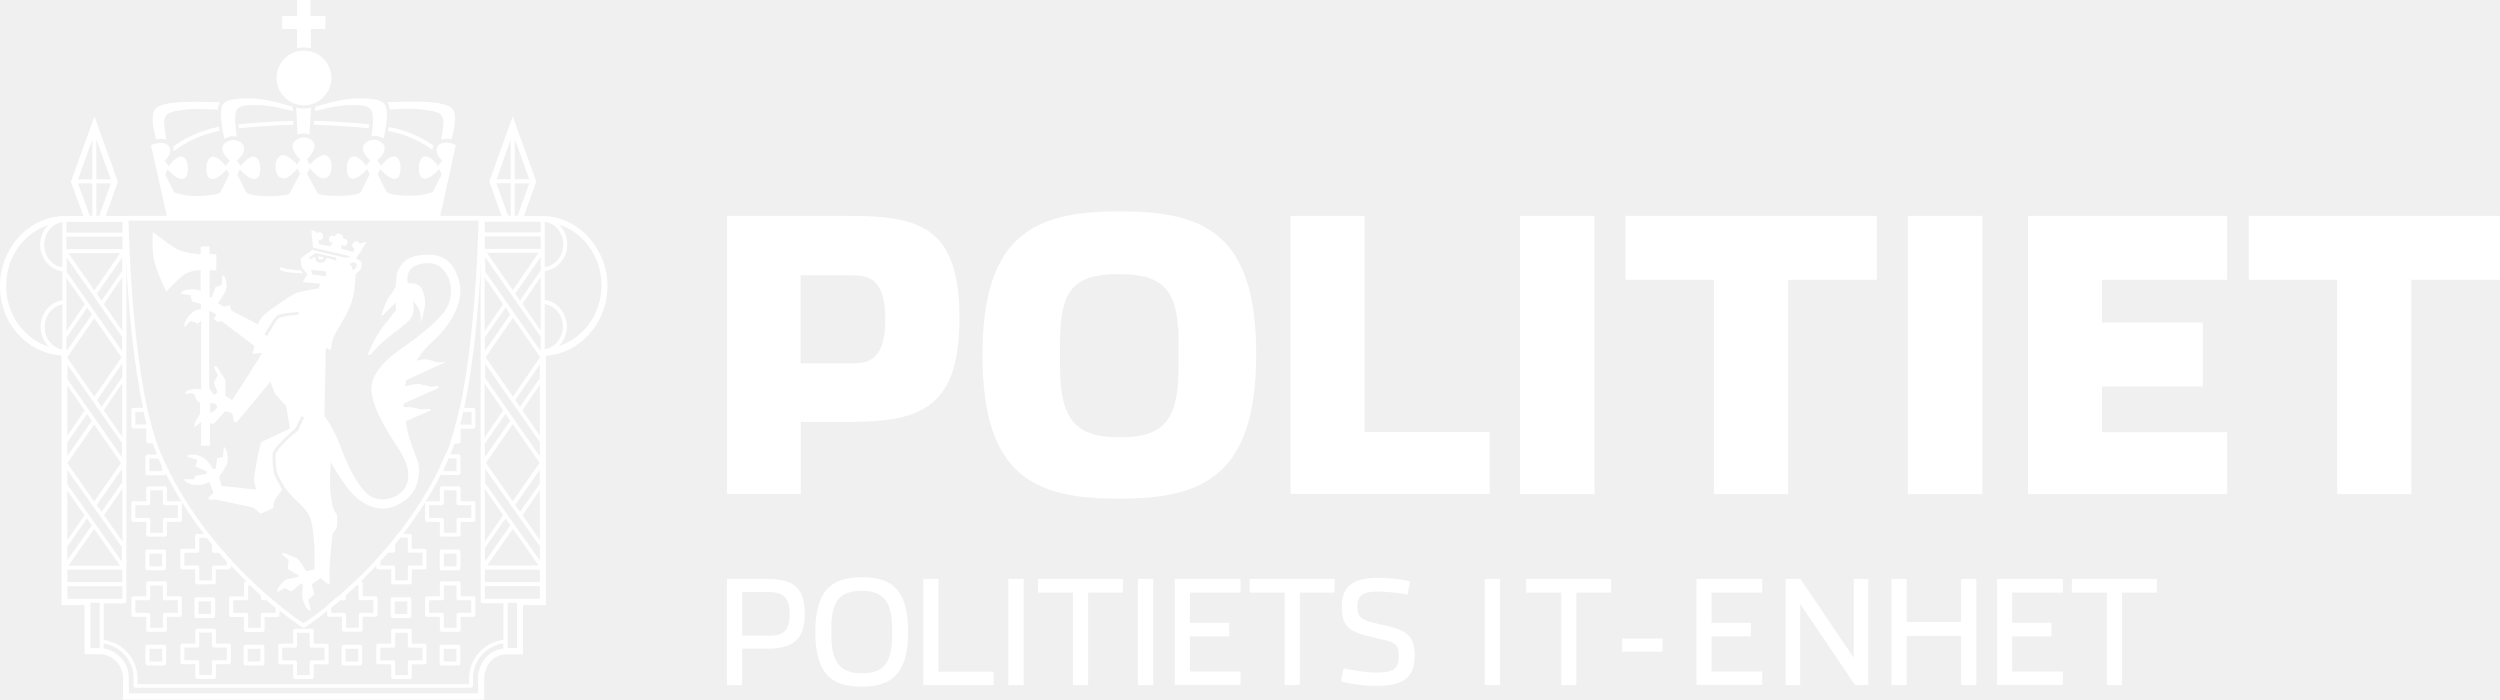
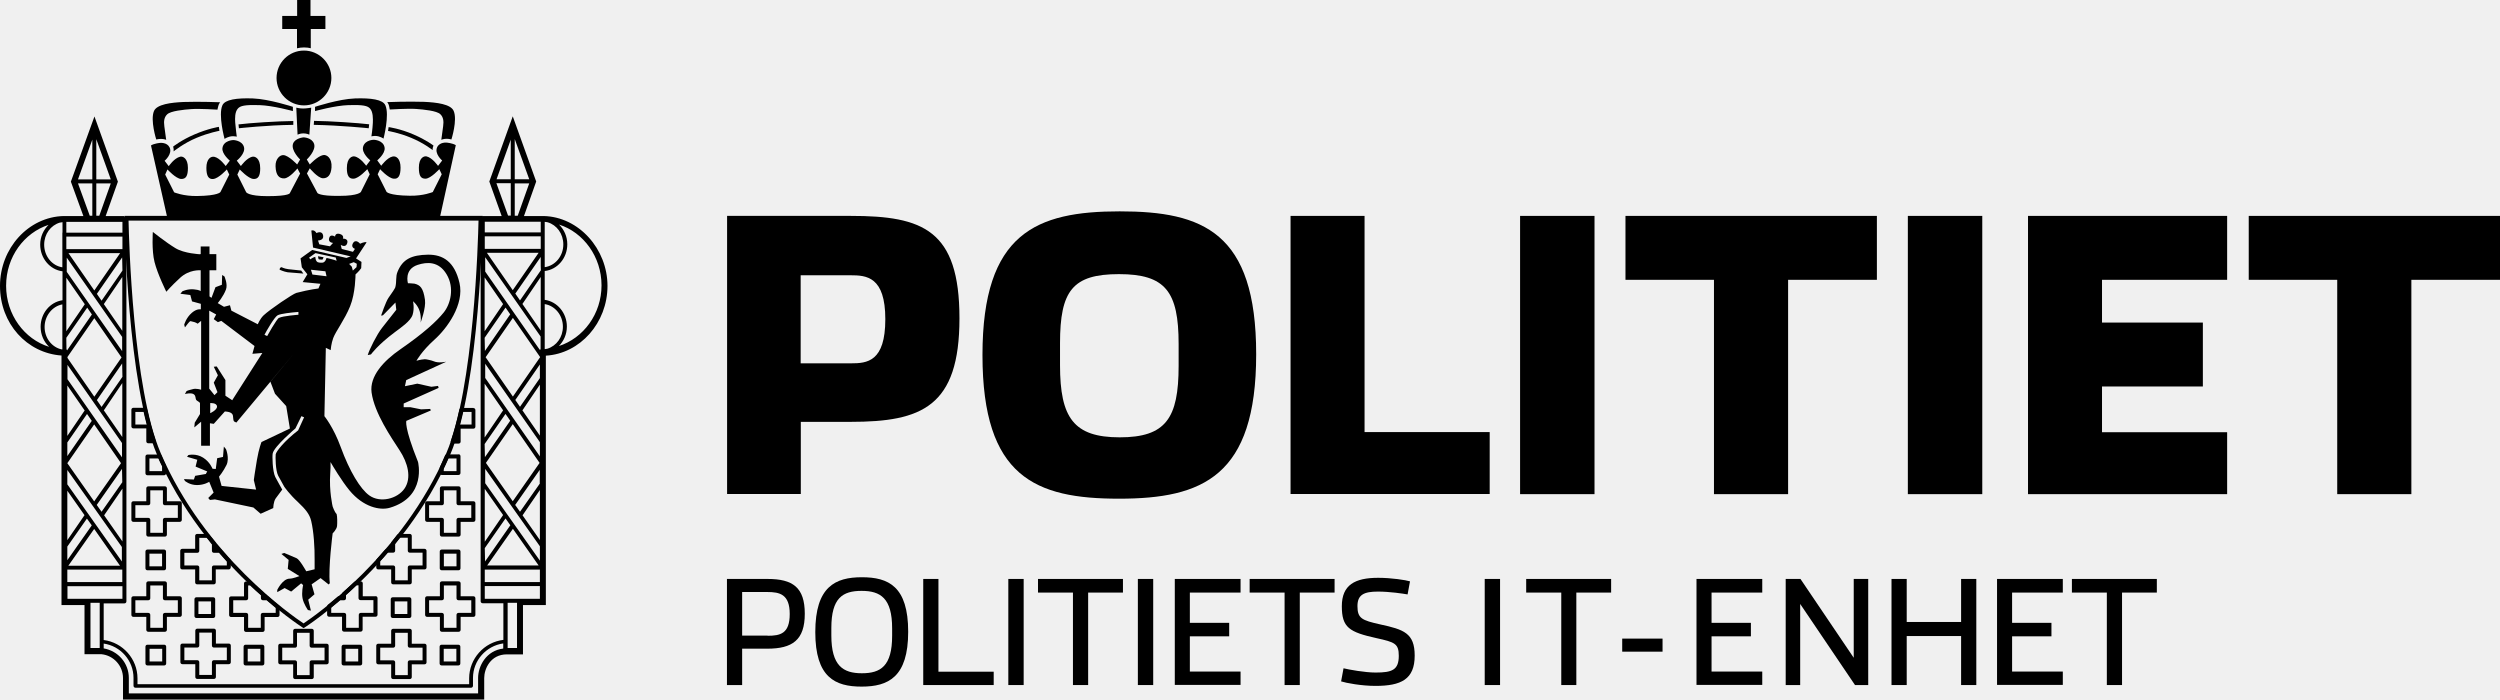
<svg xmlns="http://www.w3.org/2000/svg" id="Layer_2" viewBox="0 0 176.01 49.25">
  <defs>
-     <style>.cls-1{fill:#fff;}</style>
+     <style>.cls-1{fill:#000000;}</style>
  </defs>
  <g id="Layer_1-2">
    <path class="cls-1" d="m51.18,15.2h8.73c5.06,0,7.64.98,7.64,7.21s-2.66,7.29-7.66,7.29h-3.51v5.08h-5.19V15.2Zm8.73,10.38c1.14,0,2.42-.11,2.42-3.11s-1.33-3.09-2.45-3.09h-3.51v6.2h3.54Z" />
    <path class="cls-1" d="m69.17,24.99c0-8.6,3.81-10.11,9.66-10.11s9.61,1.46,9.61,10.06-3.78,10.17-9.66,10.17-9.61-1.52-9.61-10.11Zm13.81.77v-1.54c0-3.7-.93-4.92-4.2-4.92s-4.15,1.17-4.15,4.87v1.54c0,3.7.96,5.08,4.2,5.08s4.15-1.33,4.15-5.03Z" />
    <path class="cls-1" d="m90.85,15.2h5.22v15.22h8.81v4.36h-14.02V15.2Z" />
    <path class="cls-1" d="m107.02,15.2h5.24v19.59h-5.24V15.2Z" />
    <path class="cls-1" d="m120.67,19.7h-6.23v-4.5h17.7v4.5h-6.25v15.09h-5.22v-15.09Z" />
    <path class="cls-1" d="m134.32,15.2h5.24v19.59h-5.24V15.2Z" />
    <path class="cls-1" d="m142.78,15.2h14.02v4.5h-8.81v3.01h7.1v4.5h-7.1v3.22h8.81v4.36h-14.02V15.2Z" />
    <path class="cls-1" d="m164.55,19.7h-6.23v-4.5h17.7v4.5h-6.25v15.09h-5.22v-15.09Z" />
    <path class="cls-1" d="m21.37,44.22l-.08-.05c-.07-.05-6.94-4.44-10.24-12.17-2.1-4.91-2.28-16.49-2.28-16.61v-.19s25.21,0,25.21,0v.19c0,.12-.18,11.7-2.28,16.61-3.31,7.73-10.18,12.13-10.24,12.17l-.08.05h0ZM9.05,15.53c.03,1.35.3,11.79,2.26,16.36,3.09,7.22,9.31,11.5,10.06,12,.75-.5,6.97-4.78,10.06-12,1.95-4.57,2.23-15.01,2.26-16.36H9.05Z" />
    <path class="cls-1" d="m21.22,19.05l-.93-.1c-.29-.04-.47-.14-.47-.14-.08,0-.15.11-.13.18,0,0,.3.14.56.18,0,0,1.11.09,1.11.09l-.15-.2Z" />
    <path class="cls-1" d="m14.07,17.9s-1.1-.05-1.72-.43c-.65-.39-1.59-1.14-1.59-1.14,0,0-.09,1.3.12,2.12.22.87.83,2.09.83,2.09,0,0,.32-.38.97-.98.65-.6,1.42-.53,1.42-.53h1.13v-1.14h-1.14Z" />
    <path class="cls-1" d="m20.86,7.58s.24.06.48.06.57-.06.57-.06l-.13,1.9s-.19-.09-.42-.09-.41.09-.41.09l-.09-1.89Z" />
    <path class="cls-1" d="m11.72,9.85s-.17-.07-.37-.07c-.18,0-.35.04-.35.04,0,0-.43-1.36-.16-2,.2-.48,1.21-.6,2.08-.64,1.14-.04,2.58.02,2.58.02,0,0-.1.12-.13.26-.04.14-.06.26-.06.26,0,0-1.26-.08-1.83-.04-.56.04-1.46.13-1.71.37-.21.2-.25.48-.2.84.05.41.13.96.13.96Z" />
    <path class="cls-1" d="m16.66,9.62s-.12-.03-.25-.03c-.35,0-.6.19-.6.19,0,0-.46-1.69-.15-2.37.18-.4,1-.52,2.14-.48,1.14.04,2.82.59,2.82.59v.3s-1.4-.39-2.36-.42c-1.04-.03-1.34.05-1.51.24-.22.24-.21.69-.19.99.03.4.11.99.11.99Z" />
    <path class="cls-1" d="m31.07,9.84s.17-.07.37-.07c.18,0,.34.05.34.05,0,0,.44-1.37.16-2.01-.2-.48-1.21-.6-2.08-.64-1.14-.04-2.6.02-2.6.02,0,0,.1.12.13.26.03.14.05.26.05.26,0,0,1.29-.08,1.85-.04.56.04,1.46.13,1.71.37.21.2.25.48.2.84-.05.41-.13.96-.13.96Z" />
    <path class="cls-1" d="m26.15,9.6s.12-.03.25-.03c.35,0,.6.19.6.19,0,0,.44-1.67.13-2.35-.18-.4-1-.52-2.14-.48-1.14.04-2.81.59-2.81.59v.3s1.4-.39,2.36-.42c1.04-.03,1.34.05,1.51.24.22.24.21.71.2,1.01-.02.44-.1.94-.1.94Z" />
    <path class="cls-1" d="m18.83,15.36h12.13l1.13-5.14c-.24-.15-.65-.18-.65-.18,0,0-.48-.05-.66.32-.22.46.35.94.35.94l-.29.38s-.39-.57-.81-.67c-.19-.04-.54.11-.54.79,0,.57.13.79.48.78.37-.02.96-.67.96-.67l.17.36-.63,1.25s-.65.28-1.63.26c-1.49-.02-1.63-.28-1.63-.28l-.62-1.23.17-.36s.57.63.95.67c.34.04.49-.22.49-.78,0-.63-.31-.84-.56-.78-.39.08-.8.65-.8.65l-.28-.38s.57-.47.52-.88c-.07-.55-.76-.57-.76-.57,0,0-.6,0-.75.47-.15.47.5.98.5.98l-.29.38s-.41-.59-.83-.66c-.13-.02-.53.06-.53.83,0,.53.15.76.48.74.37-.02.96-.67.96-.67l.17.36-.62,1.24s-.14.28-1.51.28h-.03c-1.37.02-1.52-.2-1.52-.2l-.74-1.38.2-.36s.55.68.92.7c.34.01.57-.22.61-.76.05-.67-.35-.93-.6-.87-.39.08-.93.66-.93.66l-.21-.35s.68-.64.51-1.11c-.16-.44-.74-.45-.74-.45,0,0-.6.05-.74.45-.16.48.5,1.11.5,1.11l-.21.35s-.59-.63-.96-.66c-.26-.02-.58.28-.56.79.02.64.26.86.61.85.37-.01.93-.7.93-.7l.19.36-.72,1.37s0,.22-1.57.22c-1.37,0-1.51-.28-1.51-.28l-.62-1.24.17-.36s.59.64.96.67c.33.02.48-.21.48-.74,0-.77-.4-.85-.53-.83-.42.07-.83.66-.83.66l-.29-.38s.65-.51.5-.98c-.15-.46-.75-.47-.75-.47,0,0-.69.02-.76.57-.05.41.52.88.52.88l-.29.38s-.41-.57-.8-.65c-.25-.05-.56.15-.56.78,0,.56.15.82.49.78.38-.04.95-.67.95-.67l.17.36-.62,1.23s-.14.26-1.63.28c-.98.02-1.63-.26-1.63-.26l-.63-1.25.16-.36s.59.65.96.67c.34.01.48-.21.48-.78,0-.68-.36-.83-.54-.79-.43.1-.81.67-.81.67l-.29-.38s.57-.48.35-.94c-.18-.37-.66-.32-.66-.32,0,0-.41.03-.65.18l1.16,5.14h12.13" />
    <path class="cls-1" d="m21.4,3.56c-1.07,0-1.93.87-1.93,1.93s.87,1.93,1.93,1.93,1.93-.87,1.93-1.93-.87-1.93-1.93-1.93Z" />
    <path class="cls-1" d="m21.88,3.4v-1.36h1.03v-.92h-1.05V0h-.94v1.12h-1.05v.92h1.04v1.36c.16-.04.32-.06.5-.06s.33.02.49.06Z" />
    <path class="cls-1" d="m15.41,8.93s-.76.12-1.73.54c-.91.39-1.49.85-1.49.85,0,0,.06.2.03.34,0,0,.71-.58,1.63-.96.86-.36,1.6-.49,1.6-.49l-.04-.27Z" />
    <path class="cls-1" d="m16.79,8.75l.03.28s1.98-.22,3.83-.24v-.27c-1.11.01-3.1.14-3.87.24Z" />
    <path class="cls-1" d="m27.37,8.95s.78.1,1.75.52c.91.39,1.4.78,1.4.78,0,0-.08.17-.06.32,0,0-.6-.49-1.52-.87-.86-.36-1.62-.48-1.62-.48l.04-.27Z" />
    <path class="cls-1" d="m25.99,8.75l-.03.28s-2.01-.21-3.87-.24l.02-.28c1.1.01,3.12.15,3.88.24Z" />
    <path class="cls-1" d="m22.71,18.28s.07-.17.07-.17l-.39-.07s.02.21.06.22c.02,0,.21.03.26.01Zm8.66,7.19s-.49.12-.85-.04c-.1-.05-.54-.15-.61-.14-.31.02-.59.11-.59.11,0,0,.36-.67,1.26-1.48.9-.8,2.12-2.49,1.77-4-.35-1.51-1.17-2-2.22-1.99-1.16.02-1.78.32-2.14,1.2-.15.35-.05.68-.16,1.1-.01.05-.25.43-.48.74-.19.27-.52,1.25-.52,1.25l.13-.02.88-.9.06.51s-.42.54-1,1.27c-.37.47-.9,1.53-1.01,1.92l.23-.05s.45-.65,1.7-1.58c.4-.3,1.09-.76,1.23-1.21.14-.45.03-.95.03-.95,0,0,.34.27.47.71.13.44.06.8.06.8,0,0,.39-1.04.31-1.61-.12-.85-.34-1.04-.74-1.14-.1-.02-.46-.03-.46-.03,0,0-.29-.97.68-1.29.67-.22,1.49-.26,2.04.66.58.96.27,2.11-.2,2.69-.5.62-1.4,1.45-3.05,2.59-1.19.82-2.18,1.9-2.03,3.04.2,1.46,1.4,3.19,1.97,4.07.58.88.87,1.95.34,2.71-.5.71-1.7,1.02-2.47.47-.63-.45-1.39-1.7-2.01-3.4-.51-1.4-1.15-2.18-1.15-2.18l.1-4.81.34.16s.04-.48.18-.85c.18-.48.81-1.3,1.19-2.24.38-.93.38-2.24.38-2.24,0,0,.26-.23.4-.44l.02-.44-.39-.25h.01s.74-1.13.74-1.13c-.14-.06-.46.1-.46.1,0,0-.31-.39-.51-.02-.15.29.15.38.15.38l-.14.21-.79-.2-.07-.29s.36.24.46-.13c.09-.33-.31-.31-.31-.31,0,0,.12-.23-.22-.33-.33-.09-.33.19-.33.19,0,0-.34-.23-.42.11-.08.32.28.33.28.33l-.22.24-.75-.14-.09-.27s.42,0,.36-.34c-.07-.4-.47-.18-.47-.18,0,0-.12-.25-.36-.18l.12,1.2,2.65.62-.3.11-2.41-.56-.82.59.09.63.39.49-.33.55,1.25.12-.14.33s-.58.06-1.55.31c-.26.07-1.86,1.16-2.31,1.58-.26.25-.41.63-.41.63l-1.86-.96-.1-.38-.42.11-.44-.26s.4-.47.58-.96c.14-.38-.11-.92-.11-.92l-.16-.1-.02.69-.45.17-.28.75-.14-.1v-3.52h-.62v3.15s-.06-.09-.49-.13c-.44-.04-.8.14-.8.14l-.14.17.7.09.12.45.62.17v.39s-.27-.07-.63.24c-.42.36-.54.84-.54.84l.05.19c.11-.12.31-.45.4-.44.26.06.32.07.5.18l.24-.2v4.85s-.35-.12-.6-.04c-.15.05-.32.07-.43.14l-.11.2s.47-.12.64.03c.14.13.08.24.15.38.04.07.21.13.27.22v.78s-.37.61-.37.61l-.03.33.48-.4v1.69h.62v-1.58l.27.04.78-.87s.43,0,.54.21c.07.13.02.38.11.49.08.04.16.08.16.08l4.06-4.87-1.66,2,.32.84.79.87.26,1.58-2,.95s-.18.44-.32,1.25c-.14.81-.22,1.43-.22,1.43l.16.67-2.43-.26-.18-.65s.3-.36.53-.83c.22-.48-.04-1.11-.04-1.11l-.15-.18-.06.73-.41.09-.1.76-.23-.02s-.17-.47-.66-.78c-.5-.32-1.04-.18-1.04-.18l-.09.12.72.21-.12.48.82.34-.1.18-.75.13-.09.26-.7-.03.07.13s.33.29.85.29.86-.23.86-.23l.31.76-.38.38.12.14.35-.04,2.71.57.51.44.89-.4s0-.43.17-.68c.11-.16.32-.44.46-.62,0-.01-.42-.74-.49-.89-.2-.41-.22-1.48-.18-1.66.1-.49,1.6-1.76,1.6-1.76l.42-.86.19.08-.42.92c-.96.74-1.55,1.48-1.58,1.69-.02.13-.02,1.14.18,1.51.08.15.43.78.43.78,0,0,.38.54.95,1.06.56.53.83.87.94,1.34.18.75.25,1.88.24,2.74,0,.35,0,.66,0,.66l-.59.14s-.46-.83-.68-.92c-.47-.2-.87-.37-.87-.37l-.2.07.51.42-.06.63.82.51s-.46.18-.69.18c-.49,0-.87.79-.87.79v.16s.52-.29.52-.29l.46.25.7-.58.14.12s-.12.52-.04.93c.08.41.38.83.38.83l.21.04-.19-.77.44-.38-.2-.7.63-.44.57.45.08-.09c-.12-1.05.2-3.51.2-3.51,0,0,.29-.28.31-.52.02-.2.02-.68-.03-.84-.15-.14-.28-.53-.28-.53,0,0-.26-1.1-.17-2.33.02-.28.03-.55.02-.8.15.26.78,1.32,1.33,1.99.98,1.19,2.16,1.43,2.84,1.23,2.62-.77,1.99-3.23,1.99-3.23-1-2.49-.82-2.89-.82-2.89l1.72-.73-.04-.11-.64.03-.75-.15h-.48v-.26s2.46-1.1,2.46-1.1l-.04-.14-.47.06-.99-.22-.87.18.09-.43,2.79-1.28Zm-6.46-7.01l.21.11-.02.24-.26.24-.07-.27-.19-.2.32-.12Zm-10.11,10.62v-.7s.46-.04.48.24c.01.25-.48.47-.48.47Zm1.54-.91l-.47-.31v-1.1s-.61-.96-.61-.96l-.21.02.29.6-.29.52.26.67-.21.21-.37-.46v-5.49l.49.27-.17.33.29.21.24-.09,2.34,1.77-.15.55.7-.06-2.13,3.34Zm3.31-5.8c-.18.09-.84,1.29-.84,1.29l-.19-.09c.11-.22.69-1.24.92-1.37.21-.12.99-.2,1.47-.24v.2s-1.1.08-1.36.22Zm2.11-4.23l.45-.32,1.43.31.06.23c-.17-.08-.71-.2-.71-.2-.07.26-.18.29-.23.32-.03.02-.27.03-.39-.02-.17-.08-.17-.38-.17-.38-.2.05-.35.18-.35.18l-.09-.12Zm.24,1.2l-.11-.35,1.02.11.08.35-.98-.12Z" />
    <path class="cls-1" d="m38.26,15.21h-1.37l.86-2.43-1.65-4.59-1.65,4.59.87,2.43h-1.38v.09c-.05.02-.1.06-.1.12v.97h0v1.44h0v22.02h0v1.44h0v1.04c0,.08.06.14.14.14h1.46v2.58c-1.36.16-2.41,1.33-2.41,2.71v.41H9.68v-.41c0-1.37-1.04-2.53-2.38-2.7v-2.58h1.46c.08,0,.14-.06.14-.14V15.42c0-.07-.06-.13-.13-.14,0,0,0-.07,0-.07h-1.33l.86-2.42-1.65-4.59-1.66,4.59.88,2.42h-1.39c-2.47.06-4.48,2.26-4.48,4.92s1.9,4.73,4.33,4.9v17.57h1.62v3.46h1.2c.86.09,1.51.82,1.51,1.68v1.51h25.43v-1.51c0-.65.44-1.67,1.6-1.67h1.13v-3.47h1.61v-17.56c2.41-.14,4.34-2.31,4.34-4.91s-2.02-4.87-4.5-4.92ZM4.39,24.6s-.04,0-.05,0c-.69-.15-1.2-.8-1.2-1.58s.54-1.46,1.25-1.59v3.17Zm0-3.46c-.87.13-1.53.92-1.53,1.87,0,.56.23,1.06.6,1.41-1.74-.54-3.03-2.26-3.03-4.3s1.27-3.73,2.99-4.29c-.36.35-.59.84-.59,1.39,0,.96.68,1.77,1.57,1.88v2.04Zm0-4.76v2.44c-.73-.11-1.28-.79-1.28-1.59,0-.75.46-1.37,1.11-1.56.06,0,.12-.02.18-.03v.74Zm4.23,21.74l-1.29-1.84,1.29-1.88v3.72Zm-1.98-17.67l-1.82-2.63h3.64l-1.82,2.63Zm1.96-2.33l.02.93-1.47,2.12-.33-.48,1.79-2.58Zm0,5.59v1.01l-3.9-5.58v-1l3.9,5.58Zm0,1.89l.02.93-1.47,2.12-.33-.48,1.78-2.58Zm-.04-.44l-1.92,2.77-1.89-2.73v-.07l1.89-2.73,1.92,2.77Zm.03,6.03v1.01l-3.84-5.5v-1.01l3.84,5.5Zm0,1.82l.02.94-1.46,2.08-.34-.48,1.78-2.54Zm-1.96,2.29l-1.89-2.69,1.89-2.73,1.89,2.73-1.89,2.69Zm-.67-6.4l-1.22,1.79v-3.55l1.22,1.76Zm.17.25l.33.48-1.72,2.48v-.96l1.39-2.01Zm2.45,9.37v1.01l-3.84-5.43v-1.01l3.84,5.42Zm-.13,1.31h-3.64l1.82-2.59,1.82,2.59Zm-2.5-3.56l-1.21,1.76v-3.48l1.21,1.72Zm.17.24l.34.48-1.72,2.45v-.96l1.38-1.97Zm2.49,3.59v.88h-3.87v-.88h3.87Zm0-9.33l-1.3-1.88,1.3-1.92v3.79Zm0-7.48l-1.3-1.88,1.3-1.91v3.8Zm-1.83-8.1v-2.28h1.02l-.81,2.28h-.21Zm0-5.39l1.02,2.83h-1.02v-2.83Zm-.28.03v2.8h-1.01l1.01-2.8Zm-1.01,3.08h1.01v2.28h-.18l-.83-2.28Zm-.82,2.71h3.95v.76h-3.95v-.76Zm0,1.04h3.95v.88h-3.95v-.88Zm0,2.89l1.3,1.87-1.3,1.9v-3.77Zm.03,5.06h-.02s-.01-.63-.01-.63v-.2l1.47-2.12.33.48-1.75,2.53-.02-.07Zm2.32,21.01h-.65s0-3.18,0-3.18h.65v3.18Zm-.87-3.46h-1.4v-.89h3.87v.89h-2.47Zm29.29,3.5c-1.22.14-1.78,1.25-1.78,2.07v1.09H9.07v-1.09c0-1.03-.74-1.9-1.77-2.08v-.34c1.19.17,2.1,1.2,2.1,2.42v.55c0,.08.06.14.14.14h23.62c.08,0,.14-.06.14-.14v-.55c0-1.23.93-2.26,2.13-2.43v.36Zm.8-30.47v-2.28h1.02l-.81,2.28h-.21Zm0-5.4l1.02,2.83h-1.02v-2.83Zm-.28.04v2.79h-1l1-2.79Zm-1.01,3.07h1.01v2.28h-.19l-.82-2.28Zm-.83,6.63l1.3,1.88-1.3,1.91v-3.79Zm1.47,2.12l.33.48-1.78,2.58-.02-.93,1.47-2.12Zm-1.47,5.36l1.3,1.88-1.3,1.91v-3.79Zm.02,5.18l-.02-.93,1.47-2.12.33.48-1.79,2.58Zm1.96-2.33l1.89,2.73-1.89,2.7-1.89-2.7,1.89-2.73Zm-1.97,4.56l1.29,1.84-1.29,1.88v-3.72Zm.02,5.11l-.02-.94,1.46-2.09.34.48-1.78,2.55Zm1.96-2.3l1.81,2.58h-3.62l1.81-2.58Zm.29,8.39h-.66s0-3.18,0-3.18h.66v3.18Zm1.61-3.46h-3.88v-.9h3.88v.9Zm0-1.18h-3.88v-.88h3.88v.88Zm0-1.51l-3.85-5.45v-1.01l3.85,5.45v1.01Zm0-1.45l-1.22-1.74,1.22-1.78v3.52Zm0-3.98l-1.4,1.99-.34-.48,1.73-2.47v.96Zm0-1.91l-3.85-5.52v-1l3.85,5.52v1.01Zm0-1.46l-1.23-1.78,1.23-1.81v3.59Zm0-4.05l-1.4,2.02-.33-.48,1.73-2.5v.96Zm0-1.45l-1.9,2.75-1.92-2.77,1.92-2.77,1.91,2.75v.04Zm.04-.56h-.04v.03l-3.85-5.52v-1.01l3.9,5.58v.92Zm-3.77-6.81h3.64l-1.82,2.63-1.82-2.63Zm3.79,5.47l-1.29-1.87,1.29-1.9v3.77Zm0-4.23l-1.46,2.11-.33-.48,1.79-2.58v.62s.01.32.01.32Zm0-1.52h-3.94v-.88h3.94v.88Zm0-1.16h-3.94v-.75h3.94v.75Zm.28,1.44v-2.18c.07,0,.14.02.21.03.64.19,1.1.81,1.1,1.56,0,.82-.57,1.5-1.31,1.6v-1.01Zm.19,6.75c-.06,0-.12.03-.19.03v-3.17c.72.11,1.28.78,1.28,1.59,0,.74-.45,1.35-1.09,1.55Zm.79-.17c.35-.35.58-.83.58-1.39,0-.96-.68-1.76-1.56-1.88v-2.03c.9-.1,1.59-.91,1.59-1.88,0-.56-.23-1.04-.58-1.39,1.72.55,2.99,2.27,2.99,4.28s-1.27,3.72-3.02,4.28Z" />
    <path class="cls-1" d="m15.01,43.51h-1.18c-.08,0-.14-.06-.14-.14v-1.18c0-.08.06-.14.14-.14h1.18c.08,0,.14.06.14.14v1.18c0,.08-.06.14-.14.14h0Zm-1.04-.28h.89v-.89h-.89v.89h0Z" />
    <path class="cls-1" d="m18.47,46.85h-1.18c-.08,0-.14-.06-.14-.14v-1.18c0-.08.06-.14.14-.14h1.18c.08,0,.14.06.14.14v1.18c0,.08-.06.14-.14.14h0Zm-1.03-.28h.89v-.89h-.89v.89h0Z" />
    <path class="cls-1" d="m11.55,40.15h-1.17c-.08,0-.14-.06-.14-.14v-1.18c0-.08.06-.14.14-.14h1.17c.08,0,.14.06.14.14v1.18c0,.08-.06.14-.14.14h0Zm-1.03-.28h.89v-.89h-.89v.89h0Z" />
    <path class="cls-1" d="m11.56,46.85h-1.18c-.08,0-.14-.06-.14-.14v-1.18c0-.08.06-.14.14-.14h1.18c.08,0,.14.06.14.14v1.18c0,.08-.06.14-.14.14h0Zm-1.03-.28h.89v-.89h-.89v.89h0Z" />
    <path class="cls-1" d="m25.36,46.85h-1.17c-.08,0-.14-.06-.14-.14v-1.18c0-.08.06-.14.14-.14h1.17c.08,0,.14.06.14.14v1.18c0,.08-.06.14-.14.14h0Zm-1.03-.28h.89v-.89h-.89v.89h0Z" />
    <path class="cls-1" d="m28.82,43.51h-1.17c-.08,0-.14-.06-.14-.14v-1.18c0-.08.06-.14.14-.14h1.17c.08,0,.14.06.14.14v1.18c0,.08-.06.14-.14.14h0Zm-1.03-.28h.89v-.89h-.89v.89h0Z" />
    <path class="cls-1" d="m32.28,40.15h-1.18c-.08,0-.14-.06-.14-.14v-1.18c0-.08.06-.14.14-.14h1.18c.08,0,.14.06.14.14v1.18c0,.08-.06.14-.14.14h0Zm-1.03-.28h.89v-.89h-.89v.89h0Z" />
    <path class="cls-1" d="m32.27,46.85h-1.18c-.08,0-.14-.06-.14-.14v-1.18c0-.08.06-.14.14-.14h1.18c.08,0,.14.06.14.14v1.18c0,.08-.06.14-.14.14h0Zm-1.03-.28h.89v-.89h-.89v.89h0Z" />
    <path class="cls-1" d="m11.37,32.08c-.02-.05-.07-.08-.13-.08h-.86c-.08,0-.14.06-.14.14v1.18c0,.08.06.14.14.14h1.17c.08,0,.14-.06.14-.14v-.55c-.12-.22-.22-.45-.32-.68Zm.04,1.09h-.89v-.89h.63c.09.2.18.4.26.54v.35Z" />
    <path class="cls-1" d="m32.28,31.99h-.82c-.06,0-.11.03-.13.08-.12.26-.23.52-.37.84v.39c0,.08.06.14.14.14h1.18c.08,0,.14-.06.14-.14v-1.18c0-.08-.06-.14-.14-.14Zm-.14,1.18h-.9v-.19c.1-.23.21-.46.32-.7h.58v.89Z" />
    <path class="cls-1" d="m16.25,39.95v-.47s-.01-.07-.04-.09c-.21-.23-.41-.46-.62-.7-.03-.03-.07-.05-.11-.05h-.12c-.06-.06-.11-.13-.17-.2v-.17s-.01-.06-.03-.09c-.14-.18-.29-.36-.43-.54-.03-.03-.07-.05-.11-.05h-.74c-.08,0-.14.06-.14.14v.91h-.91c-.08,0-.14.06-.14.14v1.17c0,.08.06.14.14.14h.91v.91c0,.08.06.14.14.14h1.17c.08,0,.14-.06.14-.14v-.91h.91c.08,0,.14-.06.14-.14Zm-.28-.14h-.91c-.08,0-.14.06-.14.14v.91h-.89v-.91c0-.08-.06-.14-.14-.14h-.91v-.89h.91c.08,0,.14-.06.14-.14v-.91h.53c.12.15.24.31.36.46v.45c0,.08.06.14.14.14h.36c.18.21.37.42.55.62v.27Z" />
    <path class="cls-1" d="m18.91,42.01s-.06-.03-.09-.03h-.16s-.01,0-.02-.01v-.12s-.02-.08-.05-.1c-.27-.24-.55-.49-.84-.77-.03-.02-.06-.04-.1-.04h-.33c-.08,0-.14.06-.14.14v.91h-.91c-.08,0-.14.06-.14.14v1.17c0,.08.06.14.14.14h.91v.91c0,.08.06.14.14.14h1.17c.08,0,.14-.06.14-.14v-.91h.91c.08,0,.14-.06.14-.14v-.56s-.02-.08-.05-.11c-.23-.19-.47-.39-.73-.61Zm.5,1.14h-.91c-.08,0-.14.06-.14.14v.91h-.89v-.91c0-.08-.06-.14-.14-.14h-.91v-.89h.91c.08,0,.14-.06.14-.14v-.9h.14c.26.25.51.48.76.69v.21c0,.08.06.14.14.14h.26c.23.19.44.37.64.54v.35Z" />
    <path class="cls-1" d="m10.3,31.07c0,.08.06.14.14.14h.39s.09-.02.11-.06c.03-.04.03-.08.02-.13-.21-.63-.42-1.37-.6-2.2-.01-.06-.07-.11-.14-.11h-.83c-.08,0-.14.06-.14.14v1.17c0,.08.06.14.14.14h.91v.9Zm-.77-1.18v-.89h.58c.07.31.14.61.22.89h-.8Z" />
    <path class="cls-1" d="m26.45,41.98h-.91v-.91c0-.08-.06-.14-.14-.14h-.36s-.07.01-.1.04c-.28.26-.55.51-.81.74-.03.03-.05.06-.05.1v.12s-.03.03-.05.04h-.16s-.07.01-.09.03c-.25.21-.48.41-.7.58-.03.03-.05.07-.05.11v.59c0,.08.06.14.14.14h.91v.91c0,.08.06.14.14.14h1.17c.08,0,.14-.06.14-.14v-.91h.91c.08,0,.14-.06.14-.14v-1.17c0-.08-.06-.14-.14-.14Zm-.14,1.17h-.91c-.08,0-.14.06-.14.14v.91h-.89v-.91c0-.08-.06-.14-.14-.14h-.91v-.38c.19-.16.4-.33.61-.51h.29c.08,0,.14-.06.14-.14v-.24c.23-.21.48-.43.72-.67h.16v.9c0,.08.06.14.14.14h.91v.89Z" />
    <path class="cls-1" d="m29.89,38.64h-.9v-.91c0-.08-.06-.14-.14-.14h-.77s-.08.02-.11.05c-.13.17-.27.34-.4.51-.02.02-.03.06-.03.09v.17c-.06.08-.13.15-.19.23h-.12s-.08.02-.11.05c-.2.23-.39.45-.59.67-.02.03-.04.06-.04.09v.5c0,.08.06.14.14.14h.91v.91c0,.08.06.14.14.14h1.17c.08,0,.14-.06.14-.14v-.91h.9c.08,0,.14-.06.14-.14v-1.17c0-.08-.06-.14-.14-.14Zm-.14,1.17h-.9c-.08,0-.14.06-.14.14v.91h-.89v-.91c0-.08-.06-.14-.14-.14h-.91v-.31c.17-.19.35-.38.52-.59h.39c.08,0,.14-.06.14-.14v-.49c.11-.14.22-.28.33-.42h.56v.91c0,.08.06.14.14.14h.9v.89Z" />
    <path class="cls-1" d="m33.34,28.72h-.86c-.07,0-.12.05-.14.11-.18.83-.39,1.58-.6,2.21-.02.04,0,.09.02.13.03.04.07.06.11.06h.42c.08,0,.14-.06.14-.14v-.91h.9c.08,0,.14-.06.14-.14v-1.17c0-.08-.06-.14-.14-.14Zm-.14,1.17h-.83c.07-.28.15-.58.22-.89h.61v.89Z" />
    <path class="cls-1" d="m9.39,36.74h.91v.9c0,.08.06.14.14.14h1.17c.08,0,.14-.06.14-.14v-.9h.91c.08,0,.14-.06.14-.14v-1.17c0-.08-.06-.14-.14-.14h-.91v-.91c0-.08-.06-.14-.14-.14h-1.17c-.08,0-.14.06-.14.14v.91h-.91c-.08,0-.14.06-.14.14v1.17c0,.08.06.14.14.14Zm.14-1.17h.91c.08,0,.14-.06.14-.14v-.91h.89v.91c0,.08.06.14.14.14h.91v.89h-.91c-.08,0-.14.06-.14.14v.91h-.89v-.91c0-.08-.06-.14-.14-.14h-.91v-.89Z" />
    <path class="cls-1" d="m9.39,43.43h.91v.91c0,.08.06.14.14.14h1.17c.08,0,.14-.06.14-.14v-.91h.91c.08,0,.14-.06.14-.14v-1.17c0-.08-.06-.14-.14-.14h-.91v-.91c0-.08-.06-.14-.14-.14h-1.17c-.08,0-.14.06-.14.14v.91h-.91c-.08,0-.14.06-.14.14v1.17c0,.08.06.14.14.14Zm.14-1.17h.91c.08,0,.14-.06.14-.14v-.9h.89v.9c0,.08.06.14.14.14h.91v.89h-.91c-.08,0-.14.06-.14.14v.91h-.89v-.91c0-.08-.06-.14-.14-.14h-.91v-.89Z" />
    <path class="cls-1" d="m26.63,46.77h.91v.9c0,.08.06.14.14.14h1.17c.08,0,.14-.06.14-.14v-.9h.9c.08,0,.14-.06.14-.14v-1.17c0-.08-.06-.14-.14-.14h-.9v-.91c0-.08-.06-.14-.14-.14h-1.17c-.08,0-.14.06-.14.14v.91h-.91c-.08,0-.14.06-.14.14v1.17c0,.08.06.14.14.14Zm.14-1.17h.91c.08,0,.14-.06.14-.14v-.91h.89v.91c0,.08.06.14.14.14h.9v.89h-.9c-.08,0-.14.06-.14.14v.9h-.89v-.9c0-.08-.06-.14-.14-.14h-.91v-.89Z" />
    <path class="cls-1" d="m19.73,46.77h.91v.9c0,.08.06.14.14.14h1.17c.08,0,.14-.06.14-.14v-.9h.91c.08,0,.14-.06.14-.14v-1.17c0-.08-.06-.14-.14-.14h-.91v-.91c0-.08-.06-.14-.14-.14h-1.17c-.08,0-.14.06-.14.14v.91h-.91c-.08,0-.14.06-.14.14v1.17c0,.08.06.14.14.14Zm.14-1.17h.9c.08,0,.14-.06.14-.14v-.91h.89v.91c0,.08.06.14.14.14h.91v.89h-.91c-.08,0-.14.06-.14.14v.9h-.89v-.9c0-.08-.06-.14-.14-.14h-.9v-.89Z" />
    <path class="cls-1" d="m12.7,45.45v1.17c0,.08.06.14.14.14h.91v.9c0,.08.06.14.14.14h1.17c.08,0,.14-.06.14-.14v-.9h.91c.08,0,.14-.06.14-.14v-1.17c0-.08-.06-.14-.14-.14h-.91v-.91c0-.08-.06-.14-.14-.14h-1.17c-.08,0-.14.06-.14.14v.91h-.91c-.08,0-.14.06-.14.14Zm.28.14h.91c.08,0,.14-.06.14-.14v-.91h.89v.91c0,.08.06.14.14.14h.91v.89h-.91c-.08,0-.14.06-.14.14v.9h-.89v-.9c0-.08-.06-.14-.14-.14h-.91v-.89Z" />
    <path class="cls-1" d="m30.07,36.74h.9v.9c0,.08.06.14.14.14h1.18c.08,0,.14-.06.14-.14v-.9h.9c.08,0,.14-.06.14-.14v-1.17c0-.08-.06-.14-.14-.14h-.9v-.91c0-.08-.06-.14-.14-.14h-1.18c-.08,0-.14.06-.14.14v.91h-.9c-.08,0-.14.06-.14.14v1.17c0,.08.06.14.14.14Zm.14-1.17h.9c.08,0,.14-.06.14-.14v-.91h.89v.91c0,.08.06.14.14.14h.9v.89h-.9c-.08,0-.14.06-.14.14v.91h-.89v-.91c0-.08-.06-.14-.14-.14h-.9v-.89Z" />
    <path class="cls-1" d="m30.07,43.43h.9v.91c0,.08.06.14.14.14h1.18c.08,0,.14-.06.14-.14v-.91h.9c.08,0,.14-.06.14-.14v-1.17c0-.08-.06-.14-.14-.14h-.9v-.91c0-.08-.06-.14-.14-.14h-1.18c-.08,0-.14.06-.14.14v.91h-.9c-.08,0-.14.06-.14.14v1.17c0,.08.06.14.14.14Zm.14-1.17h.9c.08,0,.14-.06.14-.14v-.9h.89v.9c0,.08.06.14.14.14h.9v.89h-.9c-.08,0-.14.06-.14.14v.91h-.89v-.91c0-.08-.06-.14-.14-.14h-.9v-.89Z" />
    <path class="cls-1" d="m51.18,40.76h2.86c1.77,0,2.62.59,2.62,2.45s-.88,2.46-2.64,2.46h-1.77v2.56h-1.07v-7.47Zm2.86,4c.89,0,1.56-.14,1.56-1.53s-.7-1.55-1.58-1.55h-1.77v3.07h1.79Z" />
    <path class="cls-1" d="m57.4,44.5c0-3.2,1.41-3.86,3.28-3.86s3.26.64,3.26,3.84-1.41,3.86-3.28,3.86-3.26-.65-3.26-3.84Zm5.41.26v-.52c0-2.13-.82-2.64-2.15-2.64s-2.13.49-2.13,2.62v.52c0,2.14.83,2.66,2.15,2.66s2.13-.5,2.13-2.64Z" />
    <path class="cls-1" d="m65,40.76h1.07v6.53h3.89v.94h-4.96v-7.47Z" />
    <path class="cls-1" d="m70.99,40.76h1.08v7.47h-1.08v-7.47Z" />
    <path class="cls-1" d="m75.55,41.72h-2.47v-.96h5.98v.96h-2.45v6.51h-1.07v-6.51Z" />
    <path class="cls-1" d="m80.11,40.76h1.08v7.47h-1.08v-7.47Z" />
    <path class="cls-1" d="m82.71,40.76h4.63v.96h-3.57v2.13h2.77v.95h-2.77v2.48h3.57v.94h-4.63v-7.47Z" />
    <path class="cls-1" d="m90.45,41.72h-2.47v-.96h5.98v.96h-2.45v6.51h-1.07v-6.51Z" />
    <path class="cls-1" d="m94.42,47.97l.17-.92c.36.09,1.51.3,2.26.3,1.16,0,1.63-.18,1.63-1.18,0-.86-.29-.96-1.56-1.24-1.94-.43-2.45-.75-2.45-2.25s.92-2,2.56-2c.94,0,1.96.16,2.24.25l-.17.92c-.34-.06-1.27-.2-2.09-.2-.98,0-1.44.22-1.44,1.02,0,.87.31,1,1.6,1.29,1.66.36,2.43.61,2.43,2.2,0,1.67-.96,2.13-2.76,2.13-.98,0-2.06-.2-2.43-.32Z" />
    <path class="cls-1" d="m104.53,40.76h1.08v7.47h-1.08v-7.47Z" />
    <path class="cls-1" d="m109.92,41.72h-2.47v-.96h5.98v.96h-2.45v6.51h-1.06v-6.51Z" />
    <path class="cls-1" d="m114.21,44.96h2.84v.92h-2.84v-.92Z" />
    <path class="cls-1" d="m119.44,40.76h4.63v.96h-3.57v2.13h2.77v.95h-2.77v2.48h3.57v.94h-4.63v-7.47Z" />
    <path class="cls-1" d="m125.71,40.76h1.05l3.75,5.55v-5.55h1.02v7.47h-.93l-3.86-5.71v5.71h-1.02v-7.47Z" />
    <path class="cls-1" d="m133.17,40.76h1.07v3.03h3.83v-3.03h1.07v7.47h-1.07v-3.45h-3.83v3.45h-1.07v-7.47Z" />
    <path class="cls-1" d="m140.6,40.76h4.63v.96h-3.57v2.13h2.77v.95h-2.77v2.48h3.57v.94h-4.63v-7.47Z" />
    <path class="cls-1" d="m148.34,41.72h-2.47v-.96h5.98v.96h-2.45v6.51h-1.07v-6.51Z" />
  </g>
</svg>
